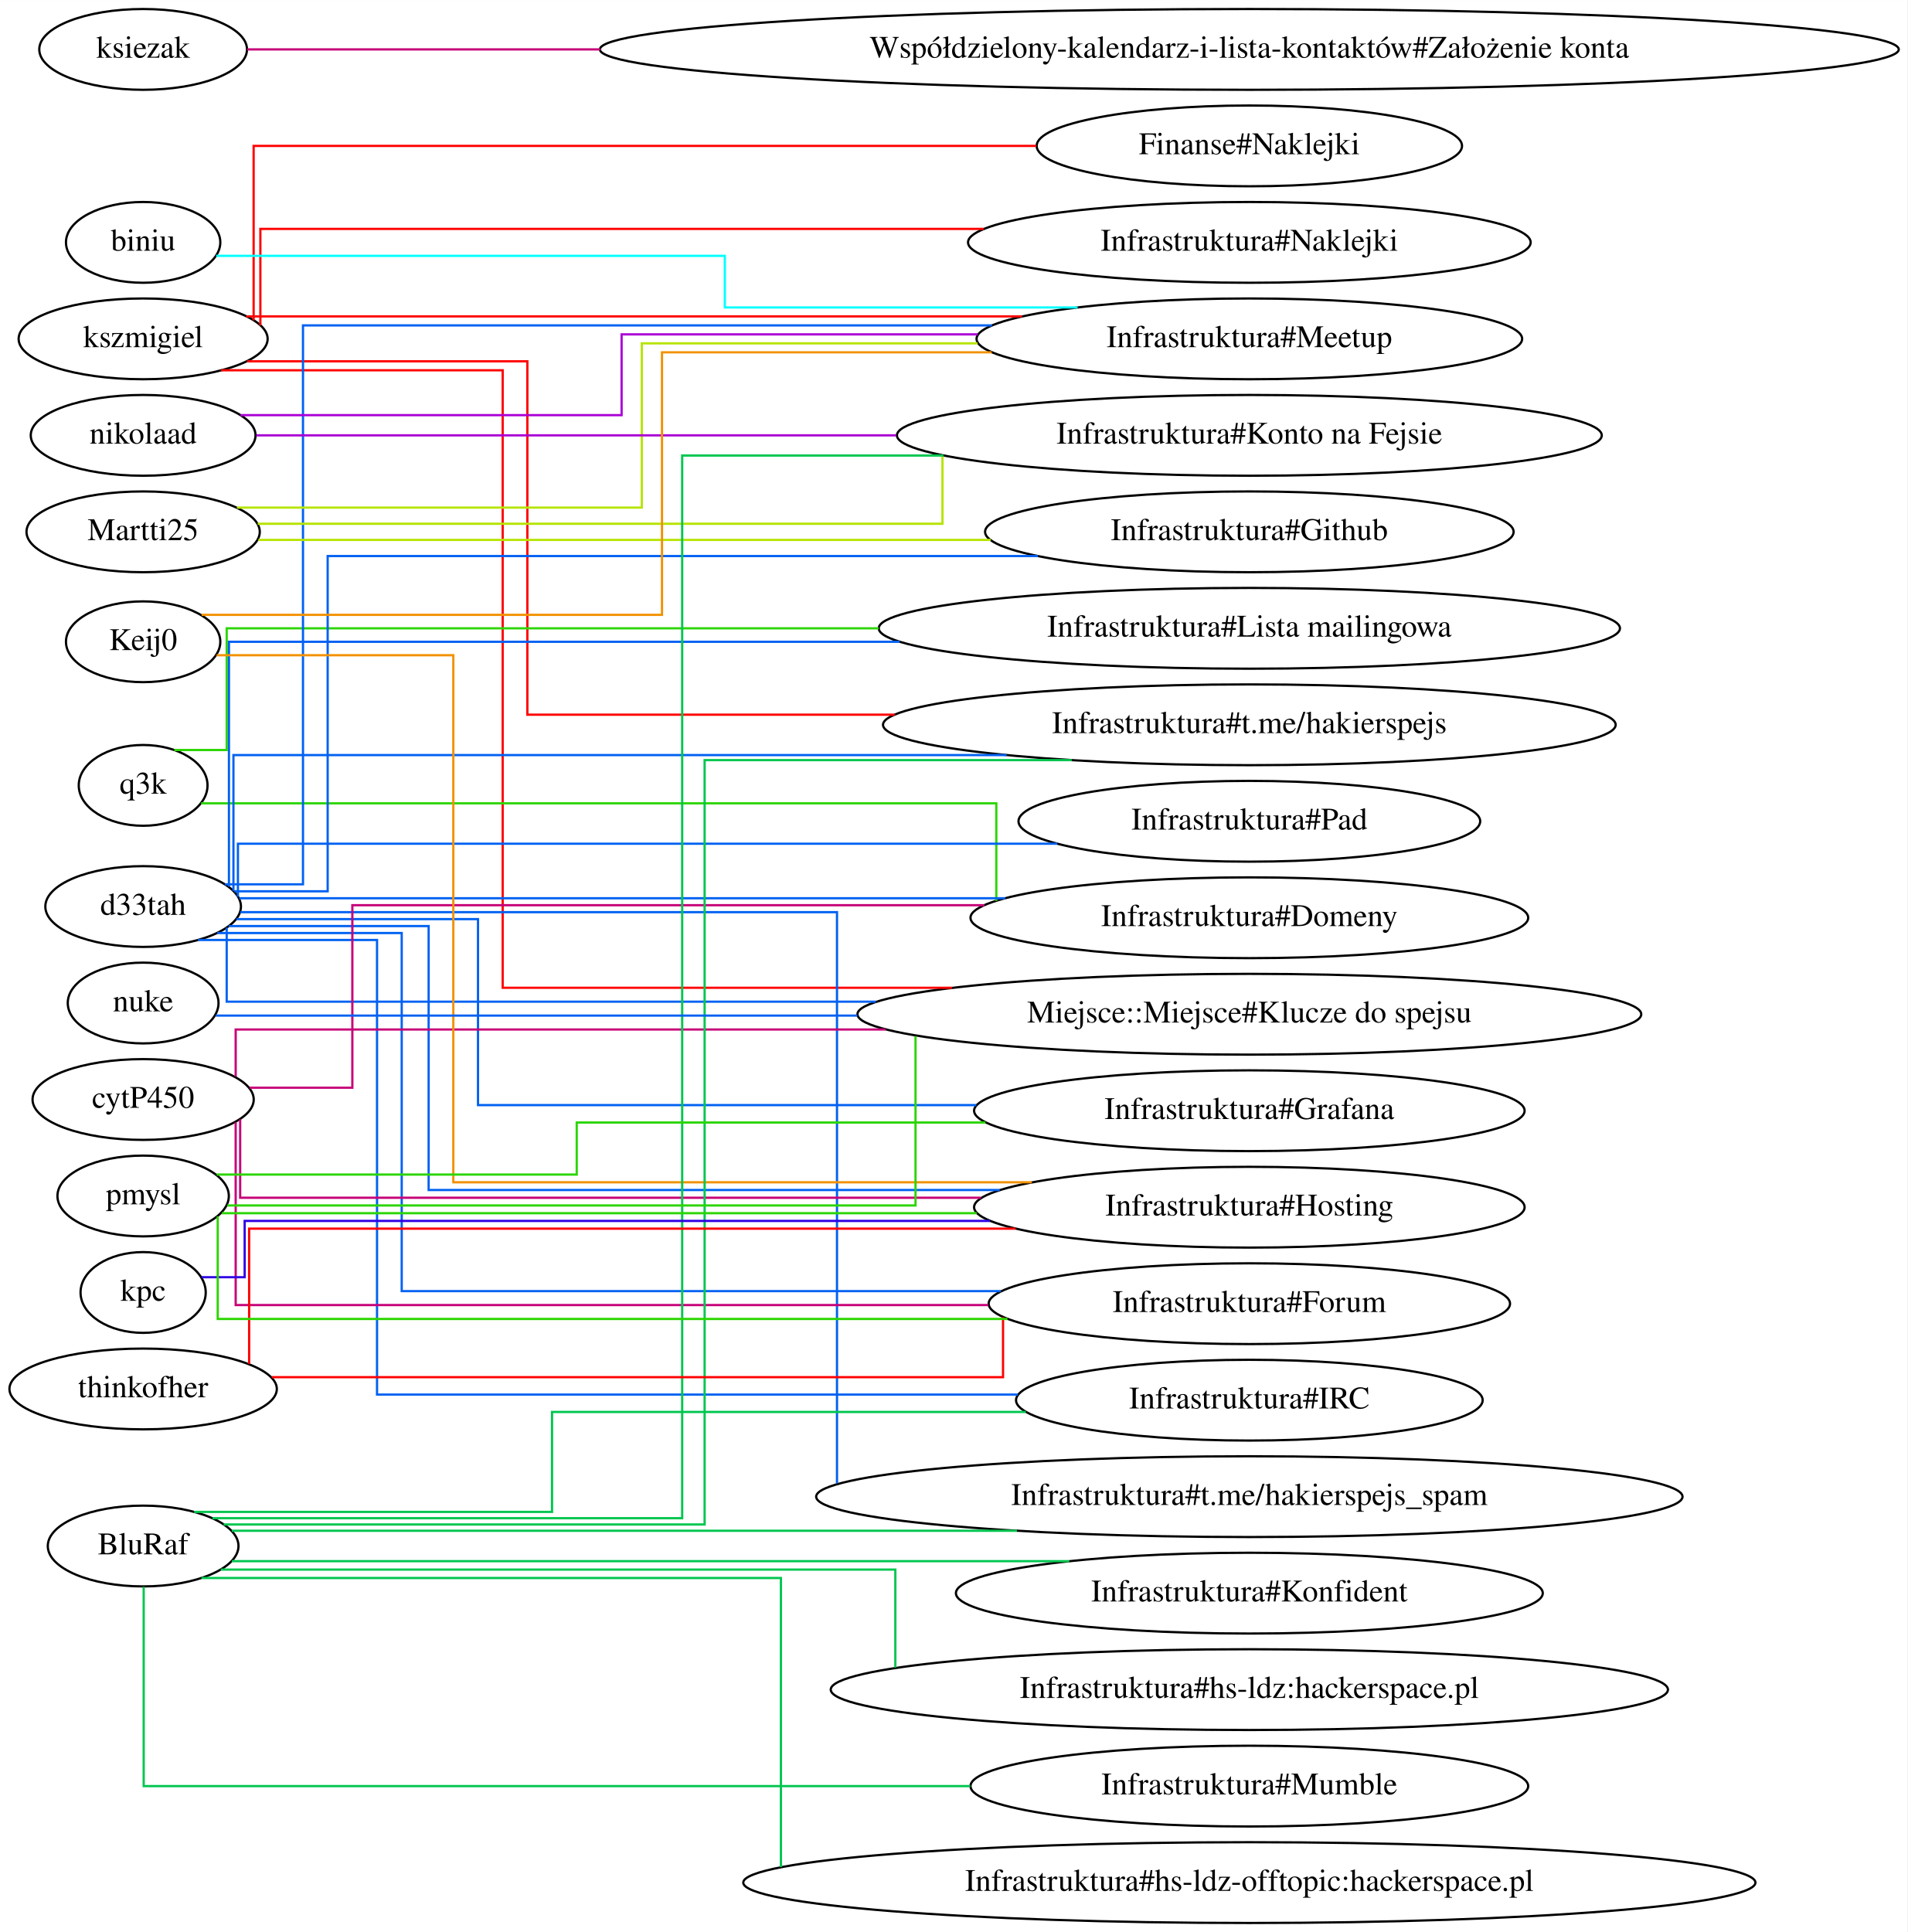
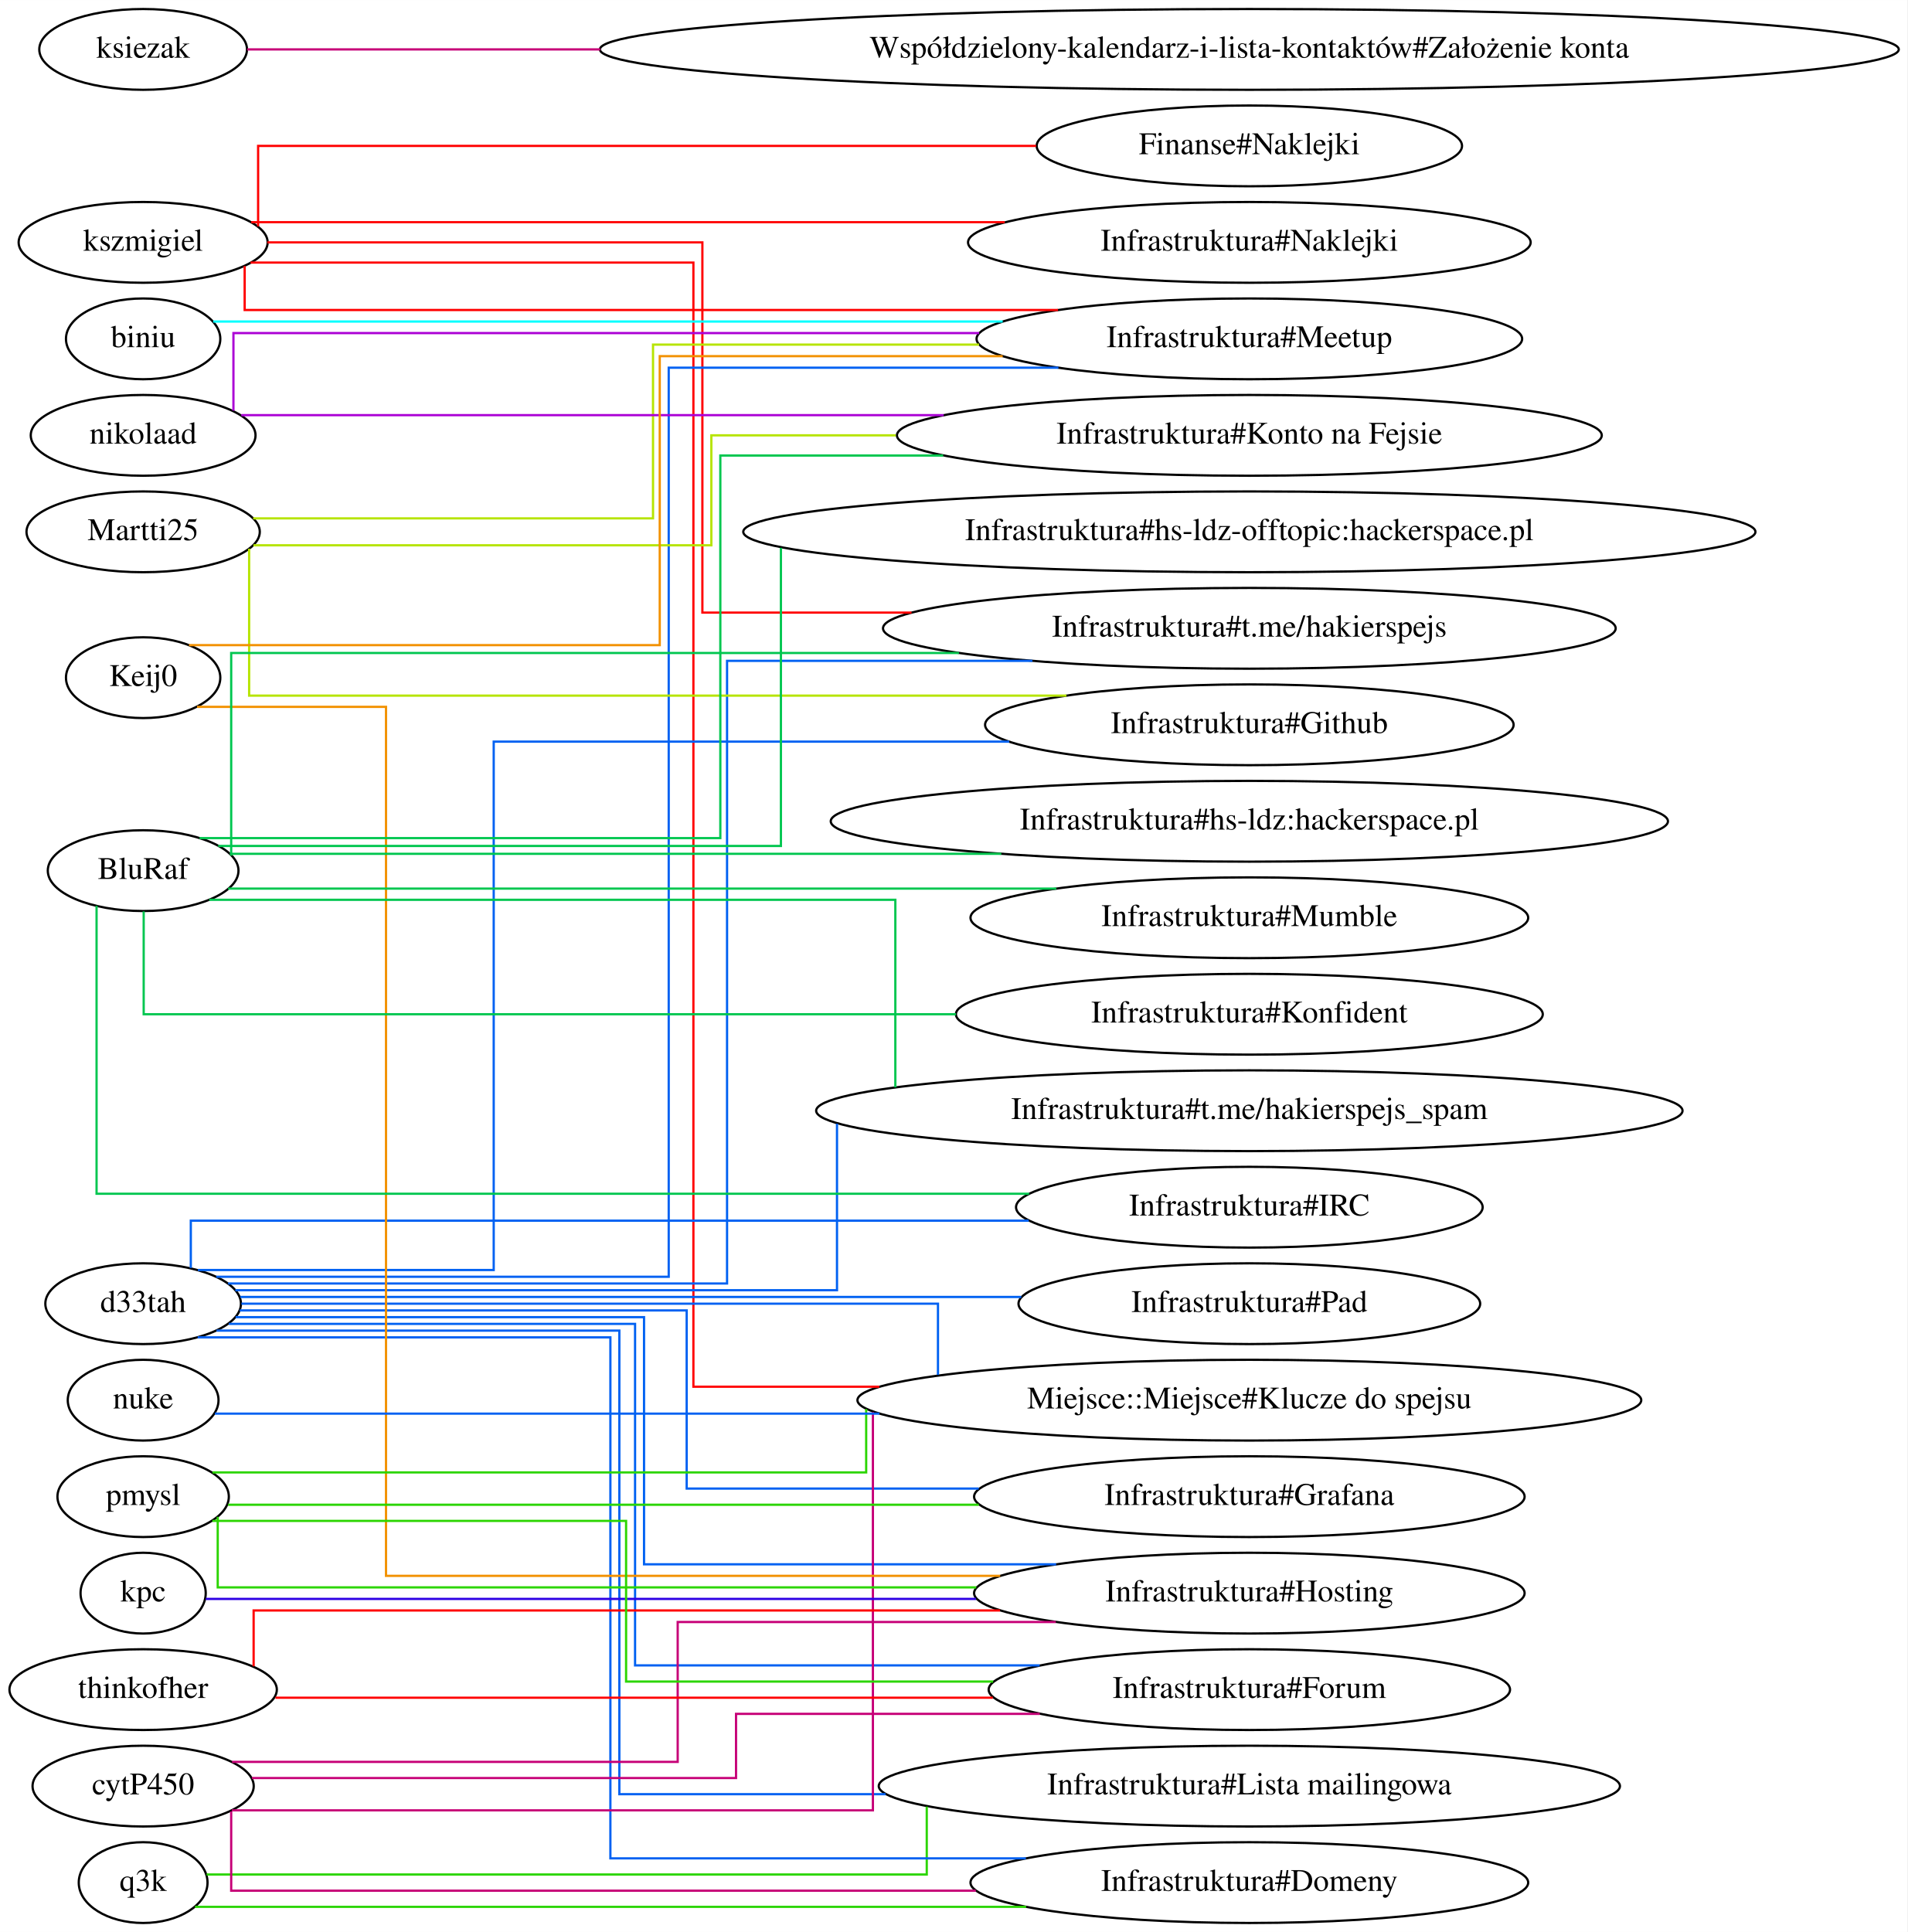
<svg xmlns="http://www.w3.org/2000/svg" width="850pt" height="861pt" viewBox="0.00 0.00 850.04 861.00">
  <g id="graph0" class="graph" transform="scale(1 1) rotate(0) translate(4 857)">
    <polygon fill="#ffffff" stroke="transparent" points="-4,4 -4,-857 846.038,-857 846.038,4 -4,4" />
    <g id="node1" class="node">
-       <ellipse fill="none" stroke="#000000" cx="59.795" cy="-706" rx="55.491" ry="18" />
-       <text text-anchor="middle" x="59.795" y="-702.3" font-family="Times,serif" font-size="14.00" fill="#000000">kszmigiel</text>
+       <ellipse fill="none" stroke="#000000" cx="59.795" cy="-749" rx="55.491" ry="18" />
+       <text text-anchor="middle" x="59.795" y="-745.3" font-family="Times,serif" font-size="14.00" fill="#000000">kszmigiel</text>
    </g>
    <g id="node2" class="node">
+       <ellipse fill="none" stroke="#000000" cx="552.814" cy="-577" rx="163.271" ry="18" />
+       <text text-anchor="middle" x="552.814" y="-573.3" font-family="Times,serif" font-size="14.00" fill="#000000">Infrastruktura#t.me/hakierspejs</text>
+     </g>
+     <g id="edge1" class="edge">
+       <path fill="none" stroke="#ff0000" d="M115.11,-749C188.539,-749 309.038,-749 309.038,-749 309.038,-749 309.038,-584 309.038,-584 309.038,-584 352.224,-584 402.243,-584" />
+     </g>
+     <g id="node3" class="node">
      <ellipse fill="none" stroke="#000000" cx="552.814" cy="-706" rx="121.578" ry="18" />
      <text text-anchor="middle" x="552.814" y="-702.3" font-family="Times,serif" font-size="14.00" fill="#000000">Infrastruktura#Meetup</text>
    </g>
-     <g id="edge1" class="edge">
-       <path fill="none" stroke="#ff0000" d="M105.734,-716C184.141,-716 345.571,-716 451.472,-716" />
-     </g>
-     <g id="node3" class="node">
-       <ellipse fill="none" stroke="#000000" cx="552.814" cy="-405" rx="174.669" ry="18" />
-       <text text-anchor="middle" x="552.814" y="-401.3" font-family="Times,serif" font-size="14.00" fill="#000000">Miejsce::Miejsce#Klucze do spejsu</text>
-     </g>
    <g id="edge2" class="edge">
-       <path fill="none" stroke="#ff0000" d="M94.565,-692C141.694,-692 220.038,-692 220.038,-692 220.038,-692 220.038,-416.8 220.038,-416.8 220.038,-416.8 327.535,-416.8 420.336,-416.8" />
+       <path fill="none" stroke="#ff0000" d="M105.038,-738.457C105.038,-729.765 105.038,-718.857 105.038,-718.857 105.038,-718.857 337.619,-718.857 467.537,-718.857" />
    </g>
    <g id="node4" class="node">
      <ellipse fill="none" stroke="#000000" cx="552.814" cy="-749" rx="125.378" ry="18" />
      <text text-anchor="middle" x="552.814" y="-745.3" font-family="Times,serif" font-size="14.00" fill="#000000">Infrastruktura#Naklejki</text>
    </g>
    <g id="edge3" class="edge">
-       <path fill="none" stroke="#ff0000" d="M112.038,-712.008C112.038,-725.093 112.038,-755 112.038,-755 112.038,-755 303.847,-755 434.404,-755" />
+       <path fill="none" stroke="#ff0000" d="M107.965,-758C185.258,-758 338.921,-758 443.786,-758" />
    </g>
    <g id="node5" class="node">
-       <ellipse fill="none" stroke="#000000" cx="552.814" cy="-534" rx="163.271" ry="18" />
-       <text text-anchor="middle" x="552.814" y="-530.3" font-family="Times,serif" font-size="14.00" fill="#000000">Infrastruktura#t.me/hakierspejs</text>
-     </g>
-     <g id="edge4" class="edge">
-       <path fill="none" stroke="#ff0000" d="M106.136,-696C156.85,-696 231.038,-696 231.038,-696 231.038,-696 231.038,-538.5 231.038,-538.5 231.038,-538.5 313.378,-538.5 394.754,-538.5" />
-     </g>
-     <g id="node6" class="node">
      <ellipse fill="none" stroke="#000000" cx="552.814" cy="-792" rx="94.783" ry="18" />
      <text text-anchor="middle" x="552.814" y="-788.3" font-family="Times,serif" font-size="14.00" fill="#000000">Finanse#Naklejki</text>
    </g>
+     <g id="edge4" class="edge">
+       <path fill="none" stroke="#ff0000" d="M111.038,-756.101C111.038,-768.314 111.038,-792 111.038,-792 111.038,-792 327.931,-792 457.77,-792" />
+     </g>
+     <g id="node6" class="node">
+       <ellipse fill="none" stroke="#000000" cx="552.814" cy="-233" rx="174.669" ry="18" />
+       <text text-anchor="middle" x="552.814" y="-229.3" font-family="Times,serif" font-size="14.00" fill="#000000">Miejsce::Miejsce#Klucze do spejsu</text>
+     </g>
    <g id="edge5" class="edge">
-       <path fill="none" stroke="#ff0000" d="M109.038,-714.246C109.038,-735.771 109.038,-792 109.038,-792 109.038,-792 327.521,-792 457.885,-792" />
+       <path fill="none" stroke="#ff0000" d="M107.662,-740C179.033,-740 305.038,-740 305.038,-740 305.038,-740 305.038,-239 305.038,-239 305.038,-239 342.281,-239 387.888,-239" />
    </g>
    <g id="node7" class="node">
-       <ellipse fill="none" stroke="#000000" cx="59.795" cy="-507" rx="28.695" ry="18" />
-       <text text-anchor="middle" x="59.795" y="-503.3" font-family="Times,serif" font-size="14.00" fill="#000000">q3k</text>
+       <ellipse fill="none" stroke="#000000" cx="59.795" cy="-18" rx="28.695" ry="18" />
+       <text text-anchor="middle" x="59.795" y="-14.3" font-family="Times,serif" font-size="14.00" fill="#000000">q3k</text>
    </g>
    <g id="node8" class="node">
-       <ellipse fill="none" stroke="#000000" cx="552.814" cy="-577" rx="165.171" ry="18" />
-       <text text-anchor="middle" x="552.814" y="-573.3" font-family="Times,serif" font-size="14.00" fill="#000000">Infrastruktura#Lista mailingowa</text>
+       <ellipse fill="none" stroke="#000000" cx="552.814" cy="-61" rx="165.171" ry="18" />
+       <text text-anchor="middle" x="552.814" y="-57.3" font-family="Times,serif" font-size="14.00" fill="#000000">Infrastruktura#Lista mailingowa</text>
    </g>
    <g id="edge6" class="edge">
-       <path fill="none" stroke="#2bd500" d="M73.663,-522.75C84.252,-522.75 97.038,-522.75 97.038,-522.75 97.038,-522.75 97.038,-577 97.038,-577 97.038,-577 257.189,-577 387.624,-577" />
+       <path fill="none" stroke="#2bd500" d="M88.079,-21.6C171.222,-21.6 409.038,-21.6 409.038,-21.6 409.038,-21.6 409.038,-40.223 409.038,-51.862" />
    </g>
    <g id="node9" class="node">
-       <ellipse fill="none" stroke="#000000" cx="552.814" cy="-448" rx="124.278" ry="18" />
-       <text text-anchor="middle" x="552.814" y="-444.3" font-family="Times,serif" font-size="14.00" fill="#000000">Infrastruktura#Domeny</text>
+       <ellipse fill="none" stroke="#000000" cx="552.814" cy="-18" rx="124.278" ry="18" />
+       <text text-anchor="middle" x="552.814" y="-14.3" font-family="Times,serif" font-size="14.00" fill="#000000">Infrastruktura#Domeny</text>
    </g>
    <g id="edge7" class="edge">
-       <path fill="none" stroke="#2bd500" d="M85.631,-499C171.214,-499 440.038,-499 440.038,-499 440.038,-499 440.038,-469.712 440.038,-455.525" />
+       <path fill="none" stroke="#2bd500" d="M82.913,-7.2C148.021,-7.2 335.81,-7.2 453.336,-7.2" />
    </g>
    <g id="node10" class="node">
-       <ellipse fill="none" stroke="#000000" cx="59.795" cy="-453" rx="43.592" ry="18" />
-       <text text-anchor="middle" x="59.795" y="-449.3" font-family="Times,serif" font-size="14.00" fill="#000000">d33tah</text>
+       <ellipse fill="none" stroke="#000000" cx="59.795" cy="-276" rx="43.592" ry="18" />
+       <text text-anchor="middle" x="59.795" y="-272.3" font-family="Times,serif" font-size="14.00" fill="#000000">d33tah</text>
+     </g>
+     <g id="edge8" class="edge">
+       <path fill="none" stroke="#0061f2" d="M97.636,-285C169.814,-285 320.038,-285 320.038,-285 320.038,-285 320.038,-562.5 320.038,-562.5 320.038,-562.5 392.163,-562.5 456.118,-562.5" />
+     </g>
+     <g id="edge9" class="edge">
+       <path fill="none" stroke="#0061f2" d="M92.365,-288C156.729,-288 294.038,-288 294.038,-288 294.038,-288 294.038,-693.143 294.038,-693.143 294.038,-693.143 392.299,-693.143 467.723,-693.143" />
+     </g>
+     <g id="edge18" class="edge">
+       <path fill="none" stroke="#0061f2" d="M103.587,-276C198.365,-276 414.038,-276 414.038,-276 414.038,-276 414.038,-257.038 414.038,-244.298" />
+     </g>
+     <g id="edge10" class="edge">
+       <path fill="none" stroke="#0061f2" d="M92.493,-264C152.029,-264 272.038,-264 272.038,-264 272.038,-264 272.038,-57.4 272.038,-57.4 272.038,-57.4 328.452,-57.4 390.705,-57.4" />
+     </g>
+     <g id="edge13" class="edge">
+       <path fill="none" stroke="#0061f2" d="M84.09,-261C139.023,-261 268.038,-261 268.038,-261 268.038,-261 268.038,-28.8 268.038,-28.8 268.038,-28.8 371.092,-28.8 453.213,-28.8" />
+     </g>
+     <g id="node11" class="node">
+       <ellipse fill="none" stroke="#000000" cx="552.814" cy="-362" rx="193.066" ry="18" />
+       <text text-anchor="middle" x="552.814" y="-358.3" font-family="Times,serif" font-size="14.00" fill="#000000">Infrastruktura#t.me/hakierspejs_spam</text>
    </g>
    <g id="edge11" class="edge">
-       <path fill="none" stroke="#0061f2" d="M96.251,-462.9C113.779,-462.9 131.038,-462.9 131.038,-462.9 131.038,-462.9 131.038,-712 131.038,-712 131.038,-712 313.223,-712 438.119,-712" />
+       <path fill="none" stroke="#0061f2" d="M100.86,-282C184.98,-282 369.038,-282 369.038,-282 369.038,-282 369.038,-337.903 369.038,-356.247" />
+     </g>
+     <g id="node12" class="node">
+       <ellipse fill="none" stroke="#000000" cx="552.814" cy="-319" rx="103.981" ry="18" />
+       <text text-anchor="middle" x="552.814" y="-315.3" font-family="Times,serif" font-size="14.00" fill="#000000">Infrastruktura#IRC</text>
+     </g>
+     <g id="edge12" class="edge">
+       <path fill="none" stroke="#0061f2" d="M81.038,-291.906C81.038,-301.934 81.038,-313 81.038,-313 81.038,-313 316.224,-313 454.488,-313" />
+     </g>
+     <g id="node13" class="node">
+       <ellipse fill="none" stroke="#000000" cx="552.814" cy="-276" rx="102.882" ry="18" />
+       <text text-anchor="middle" x="552.814" y="-272.3" font-family="Times,serif" font-size="14.00" fill="#000000">Infrastruktura#Pad</text>
    </g>
    <g id="edge14" class="edge">
-       <path fill="none" stroke="#0061f2" d="M97.038,-443.59C97.038,-431.099 97.038,-410.6 97.038,-410.6 97.038,-410.6 256.135,-410.6 386.334,-410.6" />
+       <path fill="none" stroke="#0061f2" d="M103.115,-279C180.421,-279 344.06,-279 451.161,-279" />
+     </g>
+     <g id="node14" class="node">
+       <ellipse fill="none" stroke="#000000" cx="552.814" cy="-147" rx="122.678" ry="18" />
+       <text text-anchor="middle" x="552.814" y="-143.3" font-family="Times,serif" font-size="14.00" fill="#000000">Infrastruktura#Hosting</text>
+     </g>
+     <g id="edge15" class="edge">
+       <path fill="none" stroke="#0061f2" d="M101.001,-270C165.506,-270 283.038,-270 283.038,-270 283.038,-270 283.038,-159.857 283.038,-159.857 283.038,-159.857 387.762,-159.857 466.713,-159.857" />
+     </g>
+     <g id="node15" class="node">
+       <ellipse fill="none" stroke="#000000" cx="552.814" cy="-104" rx="116.18" ry="18" />
+       <text text-anchor="middle" x="552.814" y="-100.3" font-family="Times,serif" font-size="14.00" fill="#000000">Infrastruktura#Forum</text>
    </g>
    <g id="edge16" class="edge">
-       <path fill="none" stroke="#0061f2" d="M100.038,-459.969C100.038,-477.216 100.038,-520.5 100.038,-520.5 100.038,-520.5 310.714,-520.5 444.65,-520.5" />
-     </g>
-     <g id="edge9" class="edge">
-       <path fill="none" stroke="#0061f2" d="M98.038,-461.869C98.038,-489.311 98.038,-571 98.038,-571 98.038,-571 265.294,-571 396.942,-571" />
+       <path fill="none" stroke="#0061f2" d="M97.984,-267C160.799,-267 279.038,-267 279.038,-267 279.038,-267 279.038,-114.8 279.038,-114.8 279.038,-114.8 380.051,-114.8 459.361,-114.8" />
+     </g>
+     <g id="node16" class="node">
+       <ellipse fill="none" stroke="#000000" cx="552.814" cy="-190" rx="122.678" ry="18" />
+       <text text-anchor="middle" x="552.814" y="-186.3" font-family="Times,serif" font-size="14.00" fill="#000000">Infrastruktura#Grafana</text>
    </g>
    <g id="edge17" class="edge">
-       <path fill="none" stroke="#0061f2" d="M102.684,-456.7C178.121,-456.7 336.709,-456.7 444.023,-456.7" />
-     </g>
-     <g id="node11" class="node">
-       <ellipse fill="none" stroke="#000000" cx="552.814" cy="-491" rx="102.882" ry="18" />
-       <text text-anchor="middle" x="552.814" y="-487.3" font-family="Times,serif" font-size="14.00" fill="#000000">Infrastruktura#Pad</text>
-     </g>
-     <g id="edge8" class="edge">
-       <path fill="none" stroke="#0061f2" d="M102.038,-457.375C102.038,-465.25 102.038,-481 102.038,-481 102.038,-481 336.494,-481 467.231,-481" />
-     </g>
-     <g id="node12" class="node">
-       <ellipse fill="none" stroke="#000000" cx="552.814" cy="-620" rx="117.779" ry="18" />
-       <text text-anchor="middle" x="552.814" y="-616.3" font-family="Times,serif" font-size="14.00" fill="#000000">Infrastruktura#Github</text>
-     </g>
-     <g id="edge10" class="edge">
-       <path fill="none" stroke="#0061f2" d="M100.434,-459.8C121.155,-459.8 142.038,-459.8 142.038,-459.8 142.038,-459.8 142.038,-609.2 142.038,-609.2 142.038,-609.2 337.298,-609.2 458.574,-609.2" />
-     </g>
-     <g id="node13" class="node">
-       <ellipse fill="none" stroke="#000000" cx="552.814" cy="-276" rx="116.18" ry="18" />
-       <text text-anchor="middle" x="552.814" y="-272.3" font-family="Times,serif" font-size="14.00" fill="#000000">Infrastruktura#Forum</text>
-     </g>
-     <g id="edge12" class="edge">
-       <path fill="none" stroke="#0061f2" d="M92.819,-441.2C126.873,-441.2 175.038,-441.2 175.038,-441.2 175.038,-441.2 175.038,-281.6 175.038,-281.6 175.038,-281.6 330.55,-281.6 442.021,-281.6" />
-     </g>
-     <g id="node14" class="node">
-       <ellipse fill="none" stroke="#000000" cx="552.814" cy="-362" rx="122.678" ry="18" />
-       <text text-anchor="middle" x="552.814" y="-358.3" font-family="Times,serif" font-size="14.00" fill="#000000">Infrastruktura#Grafana</text>
-     </g>
-     <g id="edge13" class="edge">
-       <path fill="none" stroke="#0061f2" d="M101.367,-447.4C145.527,-447.4 209.038,-447.4 209.038,-447.4 209.038,-447.4 209.038,-364.5 209.038,-364.5 209.038,-364.5 332.234,-364.5 431.127,-364.5" />
-     </g>
-     <g id="node15" class="node">
-       <ellipse fill="none" stroke="#000000" cx="552.814" cy="-233" rx="103.981" ry="18" />
-       <text text-anchor="middle" x="552.814" y="-229.3" font-family="Times,serif" font-size="14.00" fill="#000000">Infrastruktura#IRC</text>
-     </g>
-     <g id="edge15" class="edge">
-       <path fill="none" stroke="#0061f2" d="M84.235,-438.1C115.046,-438.1 164.038,-438.1 164.038,-438.1 164.038,-438.1 164.038,-235.5 164.038,-235.5 164.038,-235.5 334.473,-235.5 449.65,-235.5" />
-     </g>
-     <g id="node16" class="node">
-       <ellipse fill="none" stroke="#000000" cx="552.814" cy="-319" rx="122.678" ry="18" />
-       <text text-anchor="middle" x="552.814" y="-315.3" font-family="Times,serif" font-size="14.00" fill="#000000">Infrastruktura#Hosting</text>
-     </g>
-     <g id="edge18" class="edge">
-       <path fill="none" stroke="#0061f2" d="M97.972,-444.3C135.452,-444.3 187.038,-444.3 187.038,-444.3 187.038,-444.3 187.038,-326.667 187.038,-326.667 187.038,-326.667 333.966,-326.667 441.579,-326.667" />
+       <path fill="none" stroke="#0061f2" d="M102.824,-273C172.435,-273 302.038,-273 302.038,-273 302.038,-273 302.038,-193.6 302.038,-193.6 302.038,-193.6 367.956,-193.6 432.2,-193.6" />
    </g>
    <g id="node17" class="node">
-       <ellipse fill="none" stroke="#000000" cx="552.814" cy="-190" rx="193.066" ry="18" />
-       <text text-anchor="middle" x="552.814" y="-186.3" font-family="Times,serif" font-size="14.00" fill="#000000">Infrastruktura#t.me/hakierspejs_spam</text>
+       <ellipse fill="none" stroke="#000000" cx="552.814" cy="-534" rx="117.779" ry="18" />
+       <text text-anchor="middle" x="552.814" y="-530.3" font-family="Times,serif" font-size="14.00" fill="#000000">Infrastruktura#Github</text>
    </g>
    <g id="edge19" class="edge">
-       <path fill="none" stroke="#0061f2" d="M103.119,-450.5C188.227,-450.5 369.038,-450.5 369.038,-450.5 369.038,-450.5 369.038,-234.706 369.038,-195.93" />
+       <path fill="none" stroke="#0061f2" d="M84.208,-291C128.151,-291 216.038,-291 216.038,-291 216.038,-291 216.038,-526.5 216.038,-526.5 216.038,-526.5 347.18,-526.5 445.793,-526.5" />
    </g>
    <g id="node18" class="node">
-       <ellipse fill="none" stroke="#000000" cx="59.795" cy="-367" rx="49.291" ry="18" />
-       <text text-anchor="middle" x="59.795" y="-363.3" font-family="Times,serif" font-size="14.00" fill="#000000">cytP450</text>
+       <ellipse fill="none" stroke="#000000" cx="59.795" cy="-61" rx="49.291" ry="18" />
+       <text text-anchor="middle" x="59.795" y="-57.3" font-family="Times,serif" font-size="14.00" fill="#000000">cytP450</text>
+     </g>
+     <g id="edge20" class="edge">
+       <path fill="none" stroke="#c60077" d="M99.351,-50.2C186.029,-50.2 385.038,-50.2 385.038,-50.2 385.038,-50.2 385.038,-197.754 385.038,-227.726" />
    </g>
    <g id="edge22" class="edge">
-       <path fill="none" stroke="#c60077" d="M101.038,-377.216C101.038,-386.315 101.038,-398.2 101.038,-398.2 101.038,-398.2 261.094,-398.2 390.67,-398.2" />
+       <path fill="none" stroke="#c60077" d="M99.038,-49.719C99.038,-35.928 99.038,-14.4 99.038,-14.4 99.038,-14.4 296.504,-14.4 430.912,-14.4" />
+     </g>
+     <g id="edge21" class="edge">
+       <path fill="none" stroke="#c60077" d="M99.403,-71.8C167.149,-71.8 298.038,-71.8 298.038,-71.8 298.038,-71.8 298.038,-134.143 298.038,-134.143 298.038,-134.143 392.646,-134.143 466.558,-134.143" />
    </g>
    <g id="edge23" class="edge">
-       <path fill="none" stroke="#c60077" d="M107.236,-372.25C130.27,-372.25 153.038,-372.25 153.038,-372.25 153.038,-372.25 153.038,-453.6 153.038,-453.6 153.038,-453.6 316.856,-453.6 434.76,-453.6" />
-     </g>
-     <g id="edge21" class="edge">
-       <path fill="none" stroke="#c60077" d="M101.038,-356.847C101.038,-332.998 101.038,-275.4 101.038,-275.4 101.038,-275.4 302.612,-275.4 436.47,-275.4" />
-     </g>
-     <g id="edge20" class="edge">
-       <path fill="none" stroke="#c60077" d="M103.038,-358.141C103.038,-345.349 103.038,-323.222 103.038,-323.222 103.038,-323.222 299.924,-323.222 433.168,-323.222" />
+       <path fill="none" stroke="#c60077" d="M108.261,-64.6C184.546,-64.6 324.038,-64.6 324.038,-64.6 324.038,-64.6 324.038,-93.2 324.038,-93.2 324.038,-93.2 396.173,-93.2 459.432,-93.2" />
    </g>
    <g id="node19" class="node">
      <ellipse fill="none" stroke="#000000" cx="59.795" cy="-620" rx="51.991" ry="18" />
      <text text-anchor="middle" x="59.795" y="-616.3" font-family="Times,serif" font-size="14.00" fill="#000000">Martti25</text>
    </g>
+     <g id="edge26" class="edge">
+       <path fill="none" stroke="#b6e400" d="M108.823,-626C175.627,-626 287.038,-626 287.038,-626 287.038,-626 287.038,-703.429 287.038,-703.429 287.038,-703.429 362.047,-703.429 432.368,-703.429" />
+     </g>
    <g id="edge25" class="edge">
-       <path fill="none" stroke="#b6e400" d="M101.597,-630.8C165.976,-630.8 282.038,-630.8 282.038,-630.8 282.038,-630.8 282.038,-704 282.038,-704 282.038,-704 359.586,-704 431.682,-704" />
-     </g>
-     <g id="edge24" class="edge">
-       <path fill="none" stroke="#b6e400" d="M111.161,-616.4C187.863,-616.4 334.337,-616.4 437.521,-616.4" />
+       <path fill="none" stroke="#b6e400" d="M107.038,-612.463C107.038,-593.811 107.038,-547 107.038,-547 107.038,-547 342.676,-547 471.311,-547" />
    </g>
    <g id="node20" class="node">
      <ellipse fill="none" stroke="#000000" cx="552.814" cy="-663" rx="157.072" ry="18" />
      <text text-anchor="middle" x="552.814" y="-659.3" font-family="Times,serif" font-size="14.00" fill="#000000">Infrastruktura#Konto na Fejsie</text>
    </g>
-     <g id="edge26" class="edge">
-       <path fill="none" stroke="#b6e400" d="M110.836,-623.6C209.34,-623.6 416.038,-623.6 416.038,-623.6 416.038,-623.6 416.038,-642.223 416.038,-653.862" />
+     <g id="edge24" class="edge">
+       <path fill="none" stroke="#b6e400" d="M108.923,-614C182.567,-614 313.038,-614 313.038,-614 313.038,-614 313.038,-663 313.038,-663 313.038,-663 350.176,-663 395.22,-663" />
    </g>
    <g id="node21" class="node">
-       <ellipse fill="none" stroke="#000000" cx="59.795" cy="-749" rx="34.394" ry="18" />
-       <text text-anchor="middle" x="59.795" y="-745.3" font-family="Times,serif" font-size="14.00" fill="#000000">biniu</text>
+       <ellipse fill="none" stroke="#000000" cx="59.795" cy="-706" rx="34.394" ry="18" />
+       <text text-anchor="middle" x="59.795" y="-702.3" font-family="Times,serif" font-size="14.00" fill="#000000">biniu</text>
    </g>
    <g id="edge27" class="edge">
-       <path fill="none" stroke="#00ffff" d="M92.365,-743C161.993,-743 319.038,-743 319.038,-743 319.038,-743 319.038,-720 319.038,-720 319.038,-720 408.088,-720 476.267,-720" />
+       <path fill="none" stroke="#00ffff" d="M91.009,-713.714C160.279,-713.714 329.659,-713.714 442.877,-713.714" />
    </g>
    <g id="node22" class="node">
      <ellipse fill="none" stroke="#000000" cx="59.795" cy="-663" rx="50.091" ry="18" />
      <text text-anchor="middle" x="59.795" y="-659.3" font-family="Times,serif" font-size="14.00" fill="#000000">nikolaad</text>
    </g>
+     <g id="edge29" class="edge">
+       <path fill="none" stroke="#ab00d5" d="M100.038,-674.032C100.038,-687.519 100.038,-708.571 100.038,-708.571 100.038,-708.571 298.237,-708.571 432.37,-708.571" />
+     </g>
    <g id="edge28" class="edge">
-       <path fill="none" stroke="#ab00d5" d="M103.205,-672C165.554,-672 273.038,-672 273.038,-672 273.038,-672 273.038,-708 273.038,-708 273.038,-708 356.115,-708 431.727,-708" />
-     </g>
-     <g id="edge29" class="edge">
-       <path fill="none" stroke="#ab00d5" d="M110.24,-663C176.809,-663 297.062,-663 395.432,-663" />
+       <path fill="none" stroke="#ab00d5" d="M103.547,-672C173.068,-672 311.622,-672 416.58,-672" />
    </g>
    <g id="node23" class="node">
-       <ellipse fill="none" stroke="#000000" cx="59.795" cy="-571" rx="34.394" ry="18" />
-       <text text-anchor="middle" x="59.795" y="-567.3" font-family="Times,serif" font-size="14.00" fill="#000000">Keij0</text>
+       <ellipse fill="none" stroke="#000000" cx="59.795" cy="-555" rx="34.394" ry="18" />
+       <text text-anchor="middle" x="59.795" y="-551.3" font-family="Times,serif" font-size="14.00" fill="#000000">Keij0</text>
    </g>
    <g id="edge31" class="edge">
-       <path fill="none" stroke="#f29100" d="M85.872,-583C146.348,-583 291.038,-583 291.038,-583 291.038,-583 291.038,-700 291.038,-700 291.038,-700 367.659,-700 437.995,-700" />
+       <path fill="none" stroke="#f29100" d="M80.227,-569.5C136.576,-569.5 290.038,-569.5 290.038,-569.5 290.038,-569.5 290.038,-698.286 290.038,-698.286 290.038,-698.286 370.888,-698.286 442.896,-698.286" />
    </g>
    <g id="edge30" class="edge">
-       <path fill="none" stroke="#f29100" d="M92.556,-565C133.437,-565 198.038,-565 198.038,-565 198.038,-565 198.038,-330.111 198.038,-330.111 198.038,-330.111 350.827,-330.111 455.87,-330.111" />
+       <path fill="none" stroke="#f29100" d="M83.817,-542C115.707,-542 168.038,-542 168.038,-542 168.038,-542 168.038,-154.714 168.038,-154.714 168.038,-154.714 328.124,-154.714 441.779,-154.714" />
    </g>
    <g id="node24" class="node">
-       <ellipse fill="none" stroke="#000000" cx="59.795" cy="-168" rx="42.494" ry="18" />
-       <text text-anchor="middle" x="59.795" y="-164.3" font-family="Times,serif" font-size="14.00" fill="#000000">BluRaf</text>
+       <ellipse fill="none" stroke="#000000" cx="59.795" cy="-469" rx="42.494" ry="18" />
+       <text text-anchor="middle" x="59.795" y="-465.3" font-family="Times,serif" font-size="14.00" fill="#000000">BluRaf</text>
+     </g>
+     <g id="edge32" class="edge">
+       <path fill="none" stroke="#00c64f" d="M99.038,-475.667C99.038,-497.582 99.038,-566 99.038,-566 99.038,-566 289.263,-566 423.387,-566" />
+     </g>
+     <g id="edge35" class="edge">
+       <path fill="none" stroke="#00c64f" d="M89.251,-456C171.057,-456 395.038,-456 395.038,-456 395.038,-456 395.038,-396.893 395.038,-372.419" />
    </g>
    <g id="edge36" class="edge">
-       <path fill="none" stroke="#00c64f" d="M95.648,-177.6C164.843,-177.6 310.038,-177.6 310.038,-177.6 310.038,-177.6 310.038,-518.25 310.038,-518.25 310.038,-518.25 402.809,-518.25 473.656,-518.25" />
+       <path fill="none" stroke="#00c64f" d="M39.038,-453.315C39.038,-415.994 39.038,-325 39.038,-325 39.038,-325 305.538,-325 454.664,-325" />
+     </g>
+     <g id="edge38" class="edge">
+       <path fill="none" stroke="#00c64f" d="M84.929,-483.5C149.658,-483.5 317.038,-483.5 317.038,-483.5 317.038,-483.5 317.038,-654 317.038,-654 317.038,-654 364.204,-654 416.345,-654" />
+     </g>
+     <g id="node25" class="node">
+       <ellipse fill="none" stroke="#000000" cx="552.814" cy="-620" rx="225.56" ry="18" />
+       <text text-anchor="middle" x="552.814" y="-616.3" font-family="Times,serif" font-size="14.00" fill="#000000">Infrastruktura#hs-ldz-offtopic:hackerspace.pl</text>
+     </g>
+     <g id="edge33" class="edge">
+       <path fill="none" stroke="#00c64f" d="M93.237,-480C168.374,-480 344.038,-480 344.038,-480 344.038,-480 344.038,-584.336 344.038,-612.865" />
+     </g>
+     <g id="node26" class="node">
+       <ellipse fill="none" stroke="#000000" cx="552.814" cy="-491" rx="186.567" ry="18" />
+       <text text-anchor="middle" x="552.814" y="-487.3" font-family="Times,serif" font-size="14.00" fill="#000000">Infrastruktura#hs-ldz:hackerspace.pl</text>
    </g>
    <g id="edge34" class="edge">
-       <path fill="none" stroke="#00c64f" d="M82.507,-183.2C131.361,-183.2 242.038,-183.2 242.038,-183.2 242.038,-183.2 242.038,-227.75 242.038,-227.75 242.038,-227.75 362.299,-227.75 453.2,-227.75" />
-     </g>
-     <g id="edge38" class="edge">
-       <path fill="none" stroke="#00c64f" d="M99.307,-174.8C174.483,-174.8 340.302,-174.8 449.233,-174.8" />
-     </g>
-     <g id="edge32" class="edge">
-       <path fill="none" stroke="#00c64f" d="M90.71,-180.4C155.596,-180.4 300.038,-180.4 300.038,-180.4 300.038,-180.4 300.038,-654 300.038,-654 300.038,-654 356.743,-654 416.438,-654" />
-     </g>
-     <g id="node25" class="node">
-       <ellipse fill="none" stroke="#000000" cx="552.814" cy="-104" rx="186.567" ry="18" />
-       <text text-anchor="middle" x="552.814" y="-100.3" font-family="Times,serif" font-size="14.00" fill="#000000">Infrastruktura#hs-ldz:hackerspace.pl</text>
-     </g>
-     <g id="edge33" class="edge">
-       <path fill="none" stroke="#00c64f" d="M94.409,-157.5C180.063,-157.5 395.038,-157.5 395.038,-157.5 395.038,-157.5 395.038,-129.258 395.038,-113.813" />
-     </g>
-     <g id="node26" class="node">
-       <ellipse fill="none" stroke="#000000" cx="552.814" cy="-61" rx="124.278" ry="18" />
-       <text text-anchor="middle" x="552.814" y="-57.3" font-family="Times,serif" font-size="14.00" fill="#000000">Infrastruktura#Mumble</text>
-     </g>
-     <g id="edge35" class="edge">
-       <path fill="none" stroke="#00c64f" d="M60.038,-149.849C60.038,-119.321 60.038,-61 60.038,-61 60.038,-61 282.485,-61 428.466,-61" />
+       <path fill="none" stroke="#00c64f" d="M98.481,-476.5C171.689,-476.5 332.93,-476.5 442.257,-476.5" />
    </g>
    <g id="node27" class="node">
-       <ellipse fill="none" stroke="#000000" cx="552.814" cy="-18" rx="225.56" ry="18" />
-       <text text-anchor="middle" x="552.814" y="-14.3" font-family="Times,serif" font-size="14.00" fill="#000000">Infrastruktura#hs-ldz-offtopic:hackerspace.pl</text>
+       <ellipse fill="none" stroke="#000000" cx="552.814" cy="-448" rx="124.278" ry="18" />
+       <text text-anchor="middle" x="552.814" y="-444.3" font-family="Times,serif" font-size="14.00" fill="#000000">Infrastruktura#Mumble</text>
    </g>
    <g id="edge37" class="edge">
-       <path fill="none" stroke="#00c64f" d="M85.773,-153.75C155.942,-153.75 344.038,-153.75 344.038,-153.75 344.038,-153.75 344.038,-52.582 344.038,-24.919" />
+       <path fill="none" stroke="#00c64f" d="M97.662,-461C176.13,-461 358.199,-461 466.787,-461" />
    </g>
    <g id="node28" class="node">
-       <ellipse fill="none" stroke="#000000" cx="552.814" cy="-147" rx="130.777" ry="18" />
-       <text text-anchor="middle" x="552.814" y="-143.3" font-family="Times,serif" font-size="14.00" fill="#000000">Infrastruktura#Konfident</text>
+       <ellipse fill="none" stroke="#000000" cx="552.814" cy="-405" rx="130.777" ry="18" />
+       <text text-anchor="middle" x="552.814" y="-401.3" font-family="Times,serif" font-size="14.00" fill="#000000">Infrastruktura#Konfident</text>
    </g>
    <g id="edge39" class="edge">
-       <path fill="none" stroke="#00c64f" d="M99.307,-161.25C180.082,-161.25 365.501,-161.25 472.561,-161.25" />
+       <path fill="none" stroke="#00c64f" d="M60.038,-450.831C60.038,-431.91 60.038,-405 60.038,-405 60.038,-405 276.065,-405 422.053,-405" />
    </g>
    <g id="node29" class="node">
-       <ellipse fill="none" stroke="#000000" cx="59.795" cy="-281" rx="27.895" ry="18" />
-       <text text-anchor="middle" x="59.795" y="-277.3" font-family="Times,serif" font-size="14.00" fill="#000000">kpc</text>
+       <ellipse fill="none" stroke="#000000" cx="59.795" cy="-147" rx="27.895" ry="18" />
+       <text text-anchor="middle" x="59.795" y="-143.3" font-family="Times,serif" font-size="14.00" fill="#000000">kpc</text>
    </g>
    <g id="edge40" class="edge">
-       <path fill="none" stroke="#2e00e4" d="M85.851,-287.8C95.908,-287.8 105.038,-287.8 105.038,-287.8 105.038,-287.8 105.038,-312.889 105.038,-312.889 105.038,-312.889 304.536,-312.889 437.209,-312.889" />
+       <path fill="none" stroke="#2e00e4" d="M87.714,-144.429C152.491,-144.429 316.219,-144.429 430.993,-144.429" />
    </g>
    <g id="node30" class="node">
-       <ellipse fill="none" stroke="#000000" cx="59.795" cy="-238" rx="59.59" ry="18" />
-       <text text-anchor="middle" x="59.795" y="-234.3" font-family="Times,serif" font-size="14.00" fill="#000000">thinkofher</text>
+       <ellipse fill="none" stroke="#000000" cx="59.795" cy="-104" rx="59.59" ry="18" />
+       <text text-anchor="middle" x="59.795" y="-100.3" font-family="Times,serif" font-size="14.00" fill="#000000">thinkofher</text>
+     </g>
+     <g id="edge41" class="edge">
+       <path fill="none" stroke="#ff0000" d="M109.038,-114.396C109.038,-124.804 109.038,-139.286 109.038,-139.286 109.038,-139.286 310.24,-139.286 441.689,-139.286" />
    </g>
    <g id="edge42" class="edge">
-       <path fill="none" stroke="#ff0000" d="M117.17,-243.25C224.082,-243.25 443.038,-243.25 443.038,-243.25 443.038,-243.25 443.038,-260.538 443.038,-269.993" />
-     </g>
-     <g id="edge41" class="edge">
-       <path fill="none" stroke="#ff0000" d="M107.038,-249.163C107.038,-269.257 107.038,-309.444 107.038,-309.444 107.038,-309.444 316.84,-309.444 448.581,-309.444" />
+       <path fill="none" stroke="#ff0000" d="M118.775,-100.4C197.497,-100.4 338.575,-100.4 438.5,-100.4" />
    </g>
    <g id="node31" class="node">
-       <ellipse fill="none" stroke="#000000" cx="59.795" cy="-324" rx="38.194" ry="18" />
-       <text text-anchor="middle" x="59.795" y="-320.3" font-family="Times,serif" font-size="14.00" fill="#000000">pmysl</text>
+       <ellipse fill="none" stroke="#000000" cx="59.795" cy="-190" rx="38.194" ry="18" />
+       <text text-anchor="middle" x="59.795" y="-186.3" font-family="Times,serif" font-size="14.00" fill="#000000">pmysl</text>
+     </g>
+     <g id="edge43" class="edge">
+       <path fill="none" stroke="#2bd500" d="M90.693,-200.8C171.348,-200.8 382.038,-200.8 382.038,-200.8 382.038,-200.8 382.038,-220.453 382.038,-229.052" />
+     </g>
+     <g id="edge45" class="edge">
+       <path fill="none" stroke="#2bd500" d="M93.038,-181.028C93.038,-169.117 93.038,-149.571 93.038,-149.571 93.038,-149.571 294.896,-149.571 431.111,-149.571" />
    </g>
    <g id="edge46" class="edge">
-       <path fill="none" stroke="#2bd500" d="M97.29,-319.778C186.51,-319.778 404.038,-319.778 404.038,-319.778 404.038,-319.778 404.038,-372.839 404.038,-395.224" />
+       <path fill="none" stroke="#2bd500" d="M90.634,-179.2C150.15,-179.2 275.038,-179.2 275.038,-179.2 275.038,-179.2 275.038,-107.6 275.038,-107.6 275.038,-107.6 362.015,-107.6 438.629,-107.6" />
    </g>
    <g id="edge44" class="edge">
-       <path fill="none" stroke="#2bd500" d="M93.038,-314.951C93.038,-299.386 93.038,-269.2 93.038,-269.2 93.038,-269.2 309.121,-269.2 445.017,-269.2" />
-     </g>
-     <g id="edge45" class="edge">
-       <path fill="none" stroke="#2bd500" d="M92.576,-333.556C147.709,-333.556 253.038,-333.556 253.038,-333.556 253.038,-333.556 253.038,-356.75 253.038,-356.75 253.038,-356.75 351.211,-356.75 435.195,-356.75" />
-     </g>
-     <g id="edge43" class="edge">
-       <path fill="none" stroke="#2bd500" d="M94.856,-316.333C163.933,-316.333 320.527,-316.333 431.312,-316.333" />
+       <path fill="none" stroke="#2bd500" d="M97.662,-186.4C168.294,-186.4 322.871,-186.4 432.235,-186.4" />
    </g>
    <g id="node32" class="node">
-       <ellipse fill="none" stroke="#000000" cx="59.795" cy="-410" rx="33.595" ry="18" />
-       <text text-anchor="middle" x="59.795" y="-406.3" font-family="Times,serif" font-size="14.00" fill="#000000">nuke</text>
+       <ellipse fill="none" stroke="#000000" cx="59.795" cy="-233" rx="33.595" ry="18" />
+       <text text-anchor="middle" x="59.795" y="-229.3" font-family="Times,serif" font-size="14.00" fill="#000000">nuke</text>
    </g>
    <g id="edge47" class="edge">
-       <path fill="none" stroke="#0061f2" d="M92.143,-404.4C149.609,-404.4 273.312,-404.4 378.072,-404.4" />
+       <path fill="none" stroke="#0061f2" d="M91.763,-227C150.869,-227 280.969,-227 387.945,-227" />
    </g>
    <g id="node33" class="node">
      <ellipse fill="none" stroke="#000000" cx="59.795" cy="-835" rx="46.292" ry="18" />
      <text text-anchor="middle" x="59.795" y="-831.3" font-family="Times,serif" font-size="14.00" fill="#000000">ksiezak</text>
    </g>
    <g id="node34" class="node">
      <ellipse fill="none" stroke="#000000" cx="552.814" cy="-835" rx="289.449" ry="18" />
      <text text-anchor="middle" x="552.814" y="-831.3" font-family="Times,serif" font-size="14.00" fill="#000000">Współdzielony-kalendarz-i-lista-kontaktów#Założenie konta</text>
    </g>
    <g id="edge48" class="edge">
      <path fill="none" stroke="#c60077" d="M106.177,-835C144.41,-835 202.167,-835 263.573,-835" />
    </g>
  </g>
</svg>
